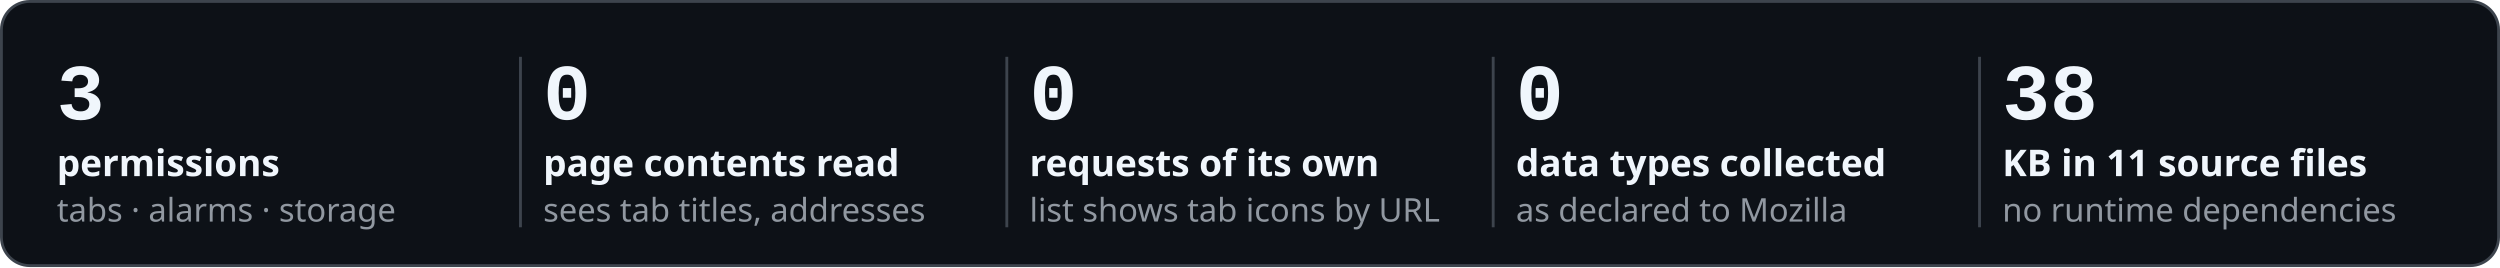
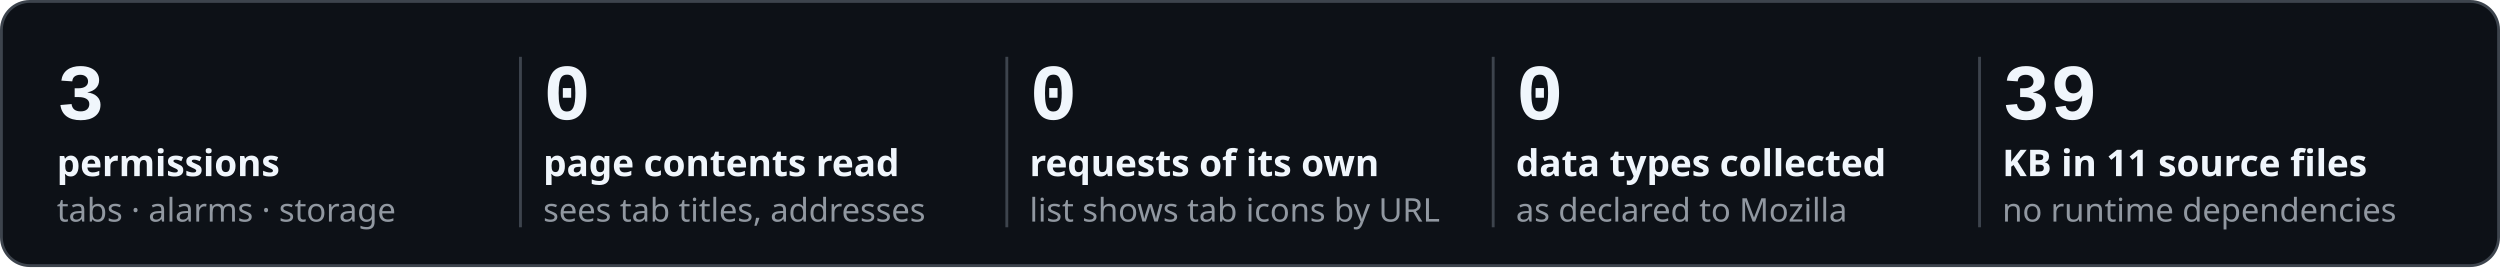
- <svg xmlns="http://www.w3.org/2000/svg" viewBox="0 0 880 94" width="880" height="94" role="img" aria-label="What the add-on can touch: 3 permissions (tabs · alarms · storage); 0 page contents read (sees tab titles, addresses); 0 requests of its own (list shows tab icons by URL); 0 data types collected (as declared to Mozilla); 38 KB in 11 source files (no runtime dependencies).">
+ <svg xmlns="http://www.w3.org/2000/svg" viewBox="0 0 880 94" width="880" height="94" role="img" aria-label="What the add-on can touch: 3 permissions (tabs · alarms · storage); 0 page contents read (sees tab titles, addresses); 0 requests of its own (list shows tab icons by URL); 0 data types collected (as declared to Mozilla); 39 KB in 11 source files (no runtime dependencies).">
  <style>
@media (prefers-reduced-motion:reduce){*{animation:none!important}}</style>
  <rect class="card" x=".5" y=".5" width="879" height="93" rx="10" fill="#0d1117" stroke="#3d444d" />
  <g data-fact="permissions">
    <text x="20" y="42" font-family="ui-monospace,'SF Mono','Cascadia Mono',Menlo,Consolas,'Liberation Mono',monospace" font-size="28" font-weight="600" fill="#f0f6fc">3</text>
    <text x="20" y="62" font-family="-apple-system,BlinkMacSystemFont,'Segoe UI','Noto Sans',Helvetica,Arial,sans-serif" font-size="13" font-weight="600" fill="#f0f6fc">permissions</text>
    <text x="20" y="78" font-family="-apple-system,BlinkMacSystemFont,'Segoe UI','Noto Sans',Helvetica,Arial,sans-serif" font-size="11.5" fill="#9198a1">tabs · alarms · storage</text>
  </g>
  <g data-fact="page contents read">
    <text x="191.2" y="42" font-family="ui-monospace,'SF Mono','Cascadia Mono',Menlo,Consolas,'Liberation Mono',monospace" font-size="28" font-weight="600" fill="#f0f6fc">0</text>
    <text x="191.2" y="62" font-family="-apple-system,BlinkMacSystemFont,'Segoe UI','Noto Sans',Helvetica,Arial,sans-serif" font-size="13" font-weight="600" fill="#f0f6fc">page contents read</text>
    <text x="191.2" y="78" font-family="-apple-system,BlinkMacSystemFont,'Segoe UI','Noto Sans',Helvetica,Arial,sans-serif" font-size="11.5" fill="#9198a1">sees tab titles, addresses</text>
  </g>
  <line x1="183.2" y1="20" x2="183.2" y2="80" stroke="#3d444d" />
  <g data-fact="requests of its own">
    <text x="362.4" y="42" font-family="ui-monospace,'SF Mono','Cascadia Mono',Menlo,Consolas,'Liberation Mono',monospace" font-size="28" font-weight="600" fill="#f0f6fc">0</text>
    <text x="362.4" y="62" font-family="-apple-system,BlinkMacSystemFont,'Segoe UI','Noto Sans',Helvetica,Arial,sans-serif" font-size="13" font-weight="600" fill="#f0f6fc">requests of its own</text>
    <text x="362.4" y="78" font-family="-apple-system,BlinkMacSystemFont,'Segoe UI','Noto Sans',Helvetica,Arial,sans-serif" font-size="11.5" fill="#9198a1">list shows tab icons by URL</text>
  </g>
  <line x1="354.4" y1="20" x2="354.4" y2="80" stroke="#3d444d" />
  <g data-fact="data types collected">
    <text x="533.6" y="42" font-family="ui-monospace,'SF Mono','Cascadia Mono',Menlo,Consolas,'Liberation Mono',monospace" font-size="28" font-weight="600" fill="#f0f6fc">0</text>
    <text x="533.6" y="62" font-family="-apple-system,BlinkMacSystemFont,'Segoe UI','Noto Sans',Helvetica,Arial,sans-serif" font-size="13" font-weight="600" fill="#f0f6fc">data types collected</text>
    <text x="533.6" y="78" font-family="-apple-system,BlinkMacSystemFont,'Segoe UI','Noto Sans',Helvetica,Arial,sans-serif" font-size="11.5" fill="#9198a1">as declared to Mozilla</text>
  </g>
  <line x1="525.6" y1="20" x2="525.6" y2="80" stroke="#3d444d" />
  <g data-fact="KB in 11 source files">
-     <text x="704.8" y="42" font-family="ui-monospace,'SF Mono','Cascadia Mono',Menlo,Consolas,'Liberation Mono',monospace" font-size="28" font-weight="600" fill="#f0f6fc">38</text>
+     <text x="704.8" y="42" font-family="ui-monospace,'SF Mono','Cascadia Mono',Menlo,Consolas,'Liberation Mono',monospace" font-size="28" font-weight="600" fill="#f0f6fc">39</text>
    <text x="704.8" y="62" font-family="-apple-system,BlinkMacSystemFont,'Segoe UI','Noto Sans',Helvetica,Arial,sans-serif" font-size="13" font-weight="600" fill="#f0f6fc">KB in 11 source files</text>
    <text x="704.8" y="78" font-family="-apple-system,BlinkMacSystemFont,'Segoe UI','Noto Sans',Helvetica,Arial,sans-serif" font-size="11.5" fill="#9198a1">no runtime dependencies</text>
  </g>
  <line x1="696.8" y1="20" x2="696.8" y2="80" stroke="#3d444d" />
</svg>
